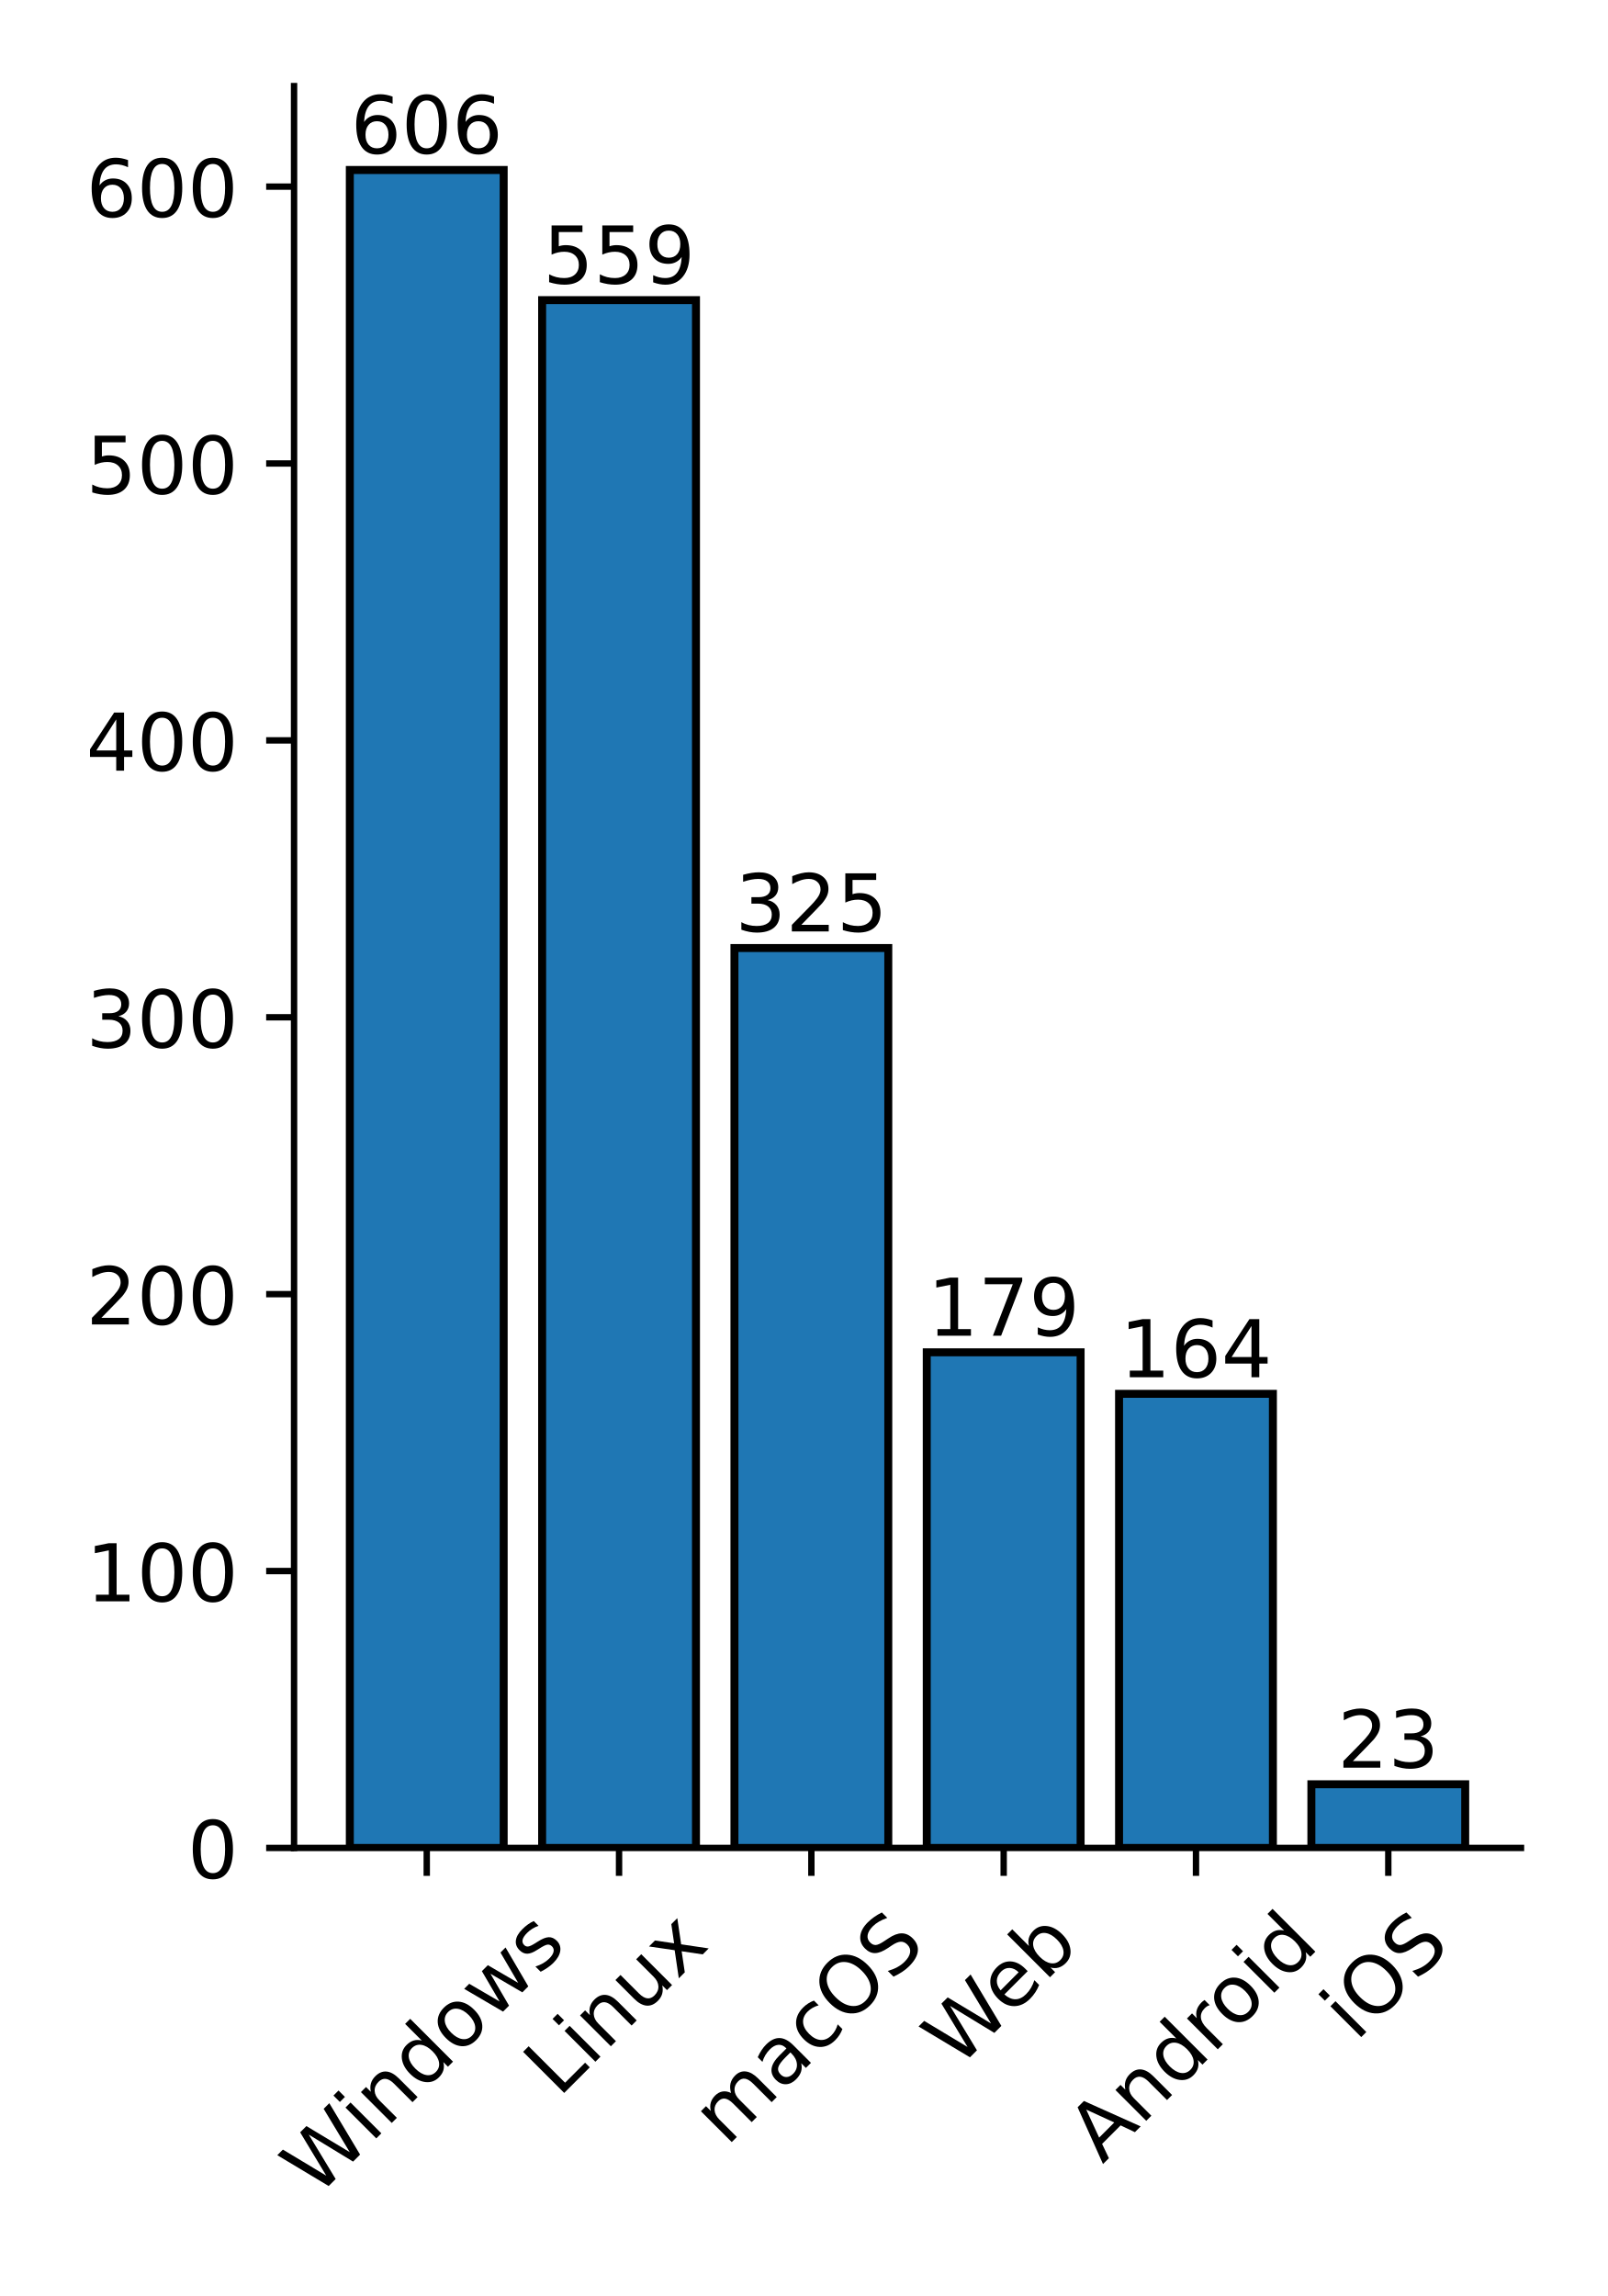
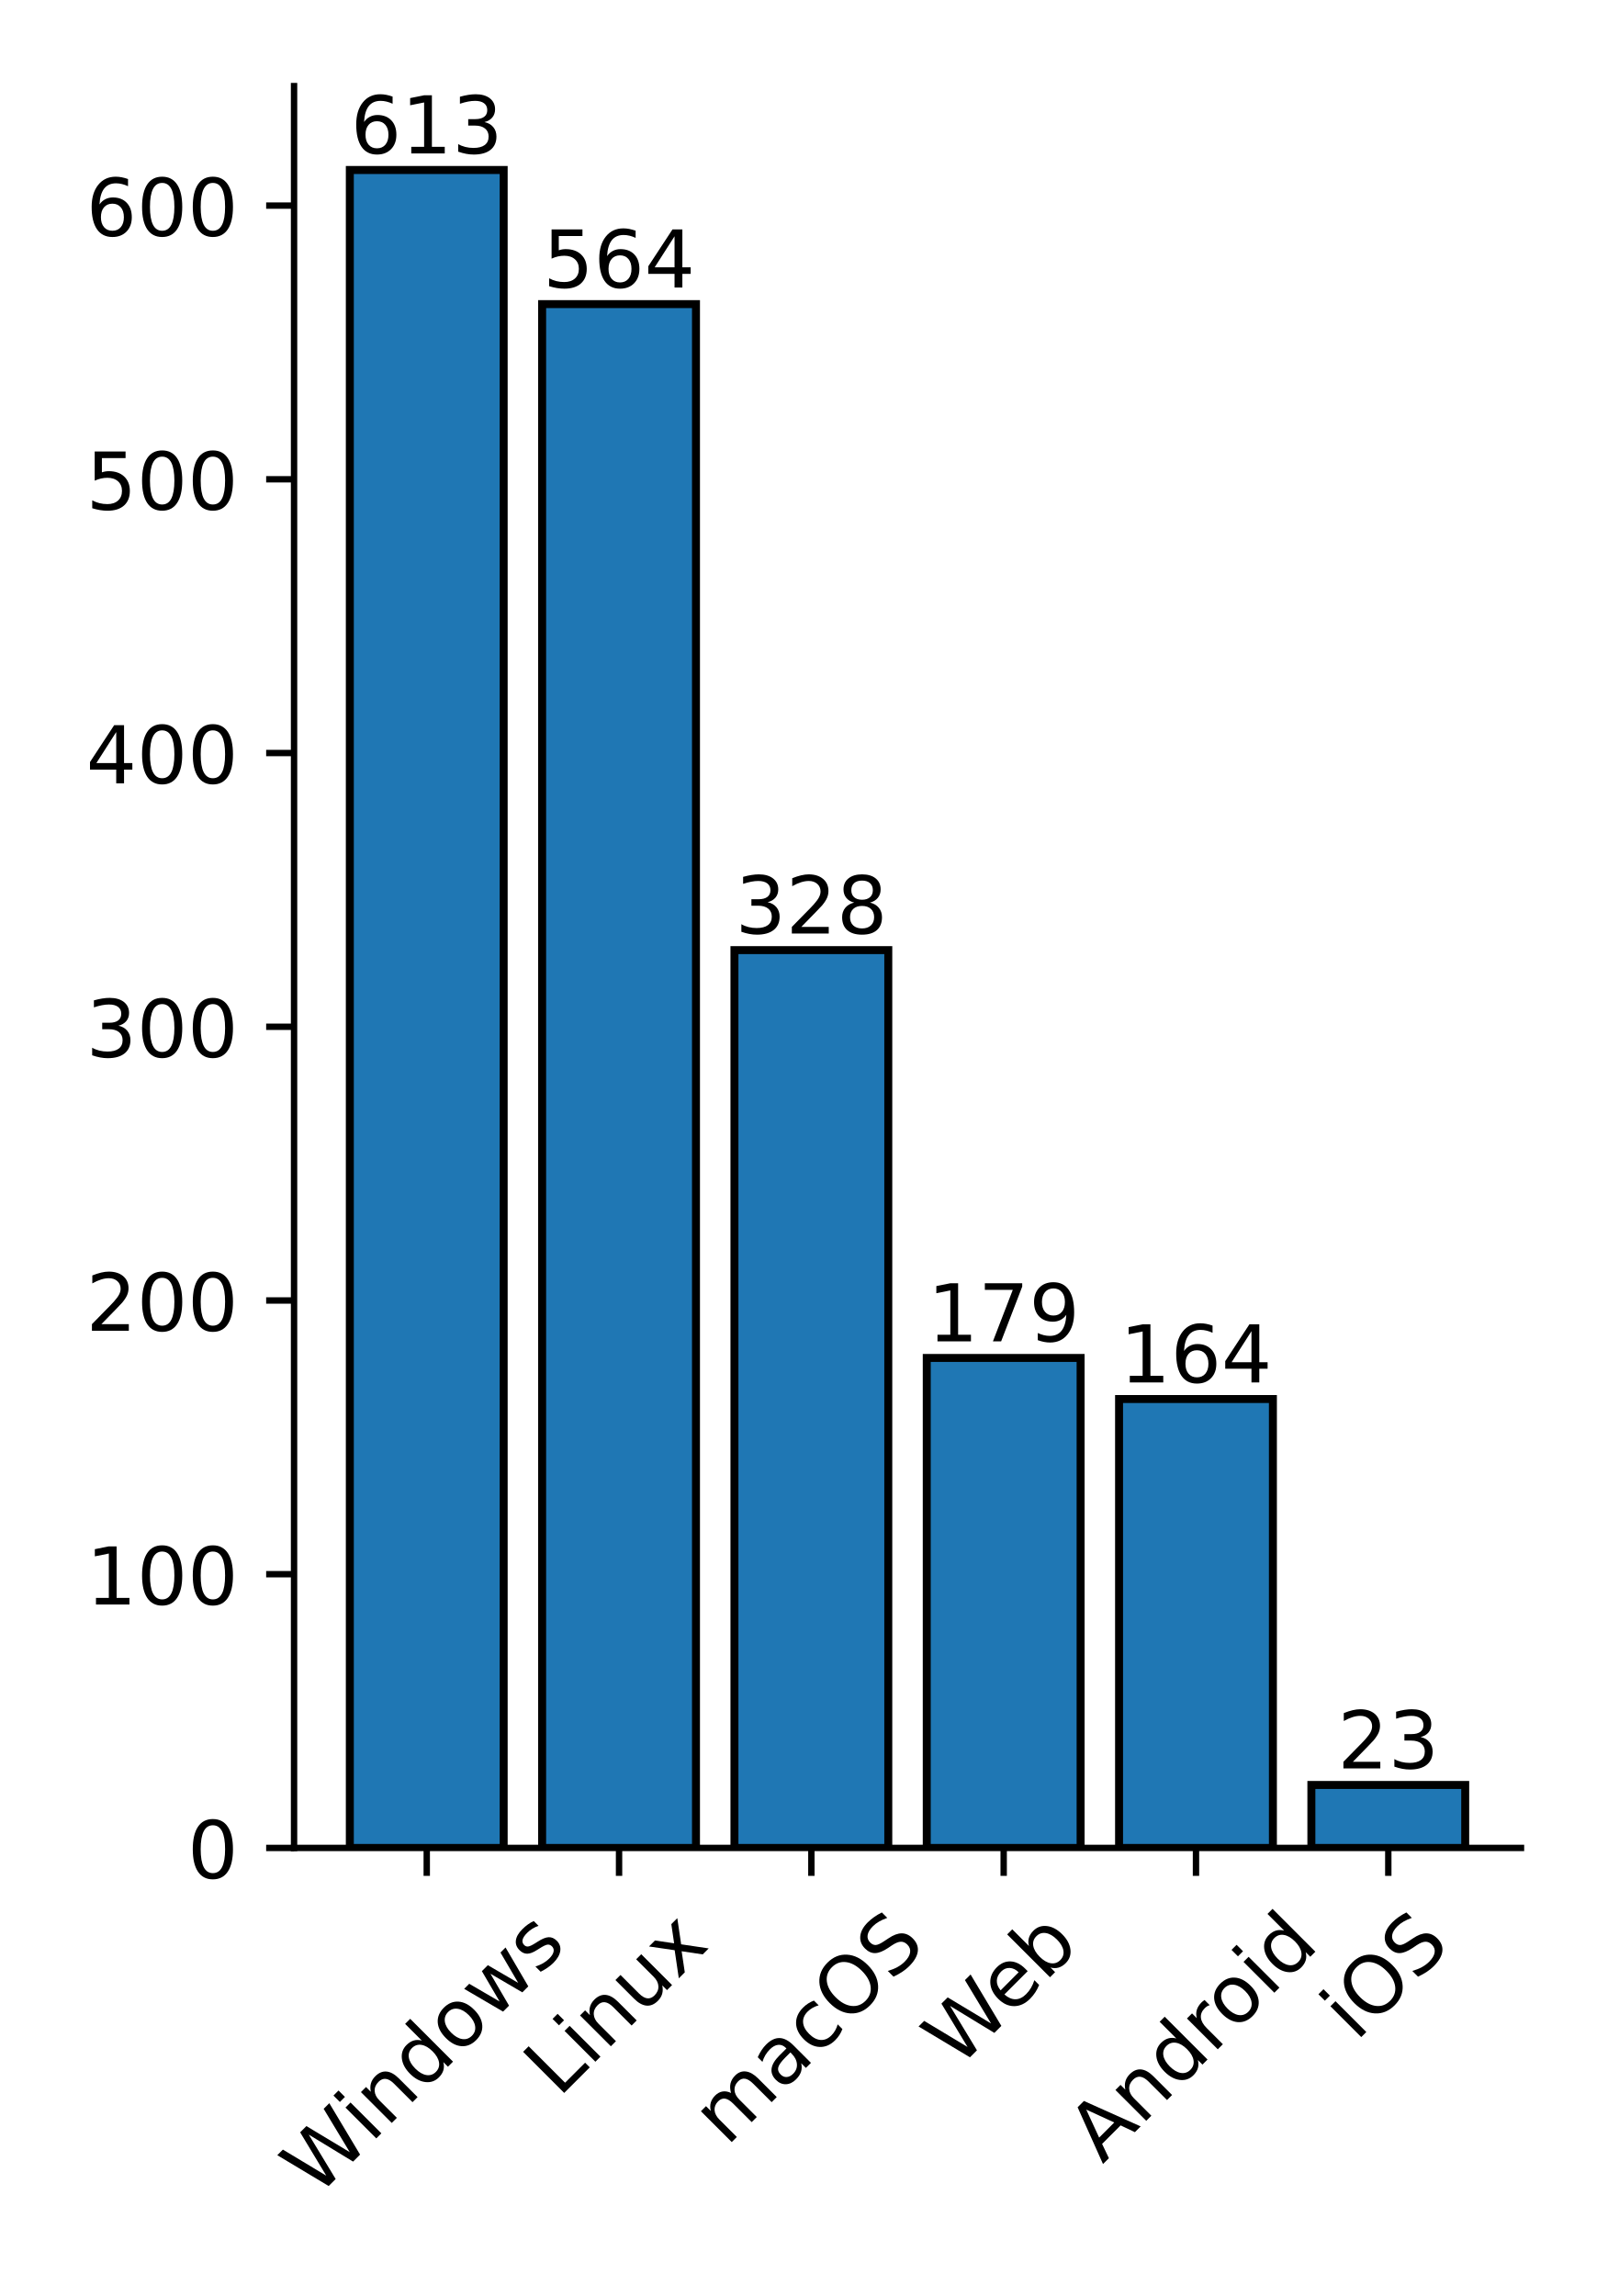
<svg xmlns="http://www.w3.org/2000/svg" xmlns:xlink="http://www.w3.org/1999/xlink" width="201.6pt" height="288pt" viewBox="0 0 201.6 288" version="1.1">
  <defs>
    <style type="text/css">*{stroke-linejoin: round; stroke-linecap: butt}</style>
  </defs>
  <g id="figure_1">
    <g id="patch_1">
      <path d="M 0 288  L 201.6 288  L 201.6 0  L 0 0  L 0 288  z " style="fill: none" />
    </g>
    <g id="axes_1">
      <g id="patch_2">
        <path d="M 36.888 231.796  L 190.8 231.796  L 190.8 10.8  L 36.888 10.8  L 36.888 231.796  z " style="fill: none" />
      </g>
      <g id="patch_3">
-         <path d="M 43.884 231.796  L 63.183 231.796  L 63.183 21.324  L 43.884 21.324  z " clip-path="url(#p83f4eef276)" style="fill: #1f77b4; stroke: #000000; stroke-linejoin: miter" />
+         <path d="M 43.884 231.796  L 63.183 231.796  L 63.183 21.324  L 43.884 21.324  z " clip-path="url(#p7be84f092a)" style="fill: #1f77b4; stroke: #000000; stroke-linejoin: miter" />
      </g>
      <g id="patch_4">
-         <path d="M 68.008 231.796  L 87.307 231.796  L 87.307 37.647  L 68.008 37.647  z " clip-path="url(#p83f4eef276)" style="fill: #1f77b4; stroke: #000000; stroke-linejoin: miter" />
+         <path d="M 68.008 231.796  L 87.307 231.796  L 87.307 38.148  L 68.008 38.148  z " clip-path="url(#p7be84f092a)" style="fill: #1f77b4; stroke: #000000; stroke-linejoin: miter" />
      </g>
      <g id="patch_5">
-         <path d="M 92.132 231.796  L 111.431 231.796  L 111.431 118.919  L 92.132 118.919  z " clip-path="url(#p83f4eef276)" style="fill: #1f77b4; stroke: #000000; stroke-linejoin: miter" />
+         <path d="M 92.132 231.796  L 111.431 231.796  L 111.431 119.178  L 92.132 119.178  z " clip-path="url(#p7be84f092a)" style="fill: #1f77b4; stroke: #000000; stroke-linejoin: miter" />
      </g>
      <g id="patch_6">
-         <path d="M 116.256 231.796  L 135.556 231.796  L 135.556 169.627  L 116.256 169.627  z " clip-path="url(#p83f4eef276)" style="fill: #1f77b4; stroke: #000000; stroke-linejoin: miter" />
+         <path d="M 116.256 231.796  L 135.556 231.796  L 135.556 170.337  L 116.256 170.337  z " clip-path="url(#p7be84f092a)" style="fill: #1f77b4; stroke: #000000; stroke-linejoin: miter" />
      </g>
      <g id="patch_7">
-         <path d="M 140.38 231.796  L 159.68 231.796  L 159.68 174.837  L 140.38 174.837  z " clip-path="url(#p83f4eef276)" style="fill: #1f77b4; stroke: #000000; stroke-linejoin: miter" />
+         <path d="M 140.38 231.796  L 159.68 231.796  L 159.68 175.487  L 140.38 175.487  z " clip-path="url(#p7be84f092a)" style="fill: #1f77b4; stroke: #000000; stroke-linejoin: miter" />
      </g>
      <g id="patch_8">
-         <path d="M 164.505 231.796  L 183.804 231.796  L 183.804 223.808  L 164.505 223.808  z " clip-path="url(#p83f4eef276)" style="fill: #1f77b4; stroke: #000000; stroke-linejoin: miter" />
+         <path d="M 164.505 231.796  L 183.804 231.796  L 183.804 223.899  L 164.505 223.899  z " clip-path="url(#p7be84f092a)" style="fill: #1f77b4; stroke: #000000; stroke-linejoin: miter" />
      </g>
      <g id="matplotlib.axis_1">
        <g id="xtick_1">
          <g id="line2d_1">
            <defs>
-               <path id="m6a6a6ec3f4" d="M 0 0  L 0 3.5  " style="stroke: #000000; stroke-width: 0.8" />
+               <path id="m3fedc0fb92" d="M 0 0  L 0 3.5  " style="stroke: #000000; stroke-width: 0.8" />
            </defs>
            <g>
-               <use xlink:href="#m6a6a6ec3f4" x="53.533" y="231.796" style="stroke: #000000; stroke-width: 0.8" />
+               <use xlink:href="#m3fedc0fb92" x="53.533" y="231.796" style="stroke: #000000; stroke-width: 0.8" />
            </g>
          </g>
          <g id="text_1">
            <g transform="translate(39.7043 275.7294) rotate(-45) scale(0.1 -0.1)">
              <defs>
                <path id="DejaVuSans-57" d="M 213 4666  L 850 4666  L 1831 722  L 2809 4666  L 3519 4666  L 4500 722  L 5478 4666  L 6119 4666  L 4947 0  L 4153 0  L 3169 4050  L 2175 0  L 1381 0  L 213 4666  z " transform="scale(0.015625)" />
                <path id="DejaVuSans-69" d="M 603 3500  L 1178 3500  L 1178 0  L 603 0  L 603 3500  z M 603 4863  L 1178 4863  L 1178 4134  L 603 4134  L 603 4863  z " transform="scale(0.015625)" />
                <path id="DejaVuSans-6e" d="M 3513 2113  L 3513 0  L 2938 0  L 2938 2094  Q 2938 2591 2744 2837  Q 2550 3084 2163 3084  Q 1697 3084 1428 2787  Q 1159 2491 1159 1978  L 1159 0  L 581 0  L 581 3500  L 1159 3500  L 1159 2956  Q 1366 3272 1645 3428  Q 1925 3584 2291 3584  Q 2894 3584 3203 3211  Q 3513 2838 3513 2113  z " transform="scale(0.015625)" />
                <path id="DejaVuSans-64" d="M 2906 2969  L 2906 4863  L 3481 4863  L 3481 0  L 2906 0  L 2906 525  Q 2725 213 2448 61  Q 2172 -91 1784 -91  Q 1150 -91 751 415  Q 353 922 353 1747  Q 353 2572 751 3078  Q 1150 3584 1784 3584  Q 2172 3584 2448 3432  Q 2725 3281 2906 2969  z M 947 1747  Q 947 1113 1208 752  Q 1469 391 1925 391  Q 2381 391 2643 752  Q 2906 1113 2906 1747  Q 2906 2381 2643 2742  Q 2381 3103 1925 3103  Q 1469 3103 1208 2742  Q 947 2381 947 1747  z " transform="scale(0.015625)" />
                <path id="DejaVuSans-6f" d="M 1959 3097  Q 1497 3097 1228 2736  Q 959 2375 959 1747  Q 959 1119 1226 758  Q 1494 397 1959 397  Q 2419 397 2687 759  Q 2956 1122 2956 1747  Q 2956 2369 2687 2733  Q 2419 3097 1959 3097  z M 1959 3584  Q 2709 3584 3137 3096  Q 3566 2609 3566 1747  Q 3566 888 3137 398  Q 2709 -91 1959 -91  Q 1206 -91 779 398  Q 353 888 353 1747  Q 353 2609 779 3096  Q 1206 3584 1959 3584  z " transform="scale(0.015625)" />
                <path id="DejaVuSans-77" d="M 269 3500  L 844 3500  L 1563 769  L 2278 3500  L 2956 3500  L 3675 769  L 4391 3500  L 4966 3500  L 4050 0  L 3372 0  L 2619 2869  L 1863 0  L 1184 0  L 269 3500  z " transform="scale(0.015625)" />
                <path id="DejaVuSans-73" d="M 2834 3397  L 2834 2853  Q 2591 2978 2328 3040  Q 2066 3103 1784 3103  Q 1356 3103 1142 2972  Q 928 2841 928 2578  Q 928 2378 1081 2264  Q 1234 2150 1697 2047  L 1894 2003  Q 2506 1872 2764 1633  Q 3022 1394 3022 966  Q 3022 478 2636 193  Q 2250 -91 1575 -91  Q 1294 -91 989 -36  Q 684 19 347 128  L 347 722  Q 666 556 975 473  Q 1284 391 1588 391  Q 1994 391 2212 530  Q 2431 669 2431 922  Q 2431 1156 2273 1281  Q 2116 1406 1581 1522  L 1381 1569  Q 847 1681 609 1914  Q 372 2147 372 2553  Q 372 3047 722 3315  Q 1072 3584 1716 3584  Q 2034 3584 2315 3537  Q 2597 3491 2834 3397  z " transform="scale(0.015625)" />
              </defs>
              <use xlink:href="#DejaVuSans-57" />
              <use xlink:href="#DejaVuSans-69" x="96.627" />
              <use xlink:href="#DejaVuSans-6e" x="124.41" />
              <use xlink:href="#DejaVuSans-64" x="187.789" />
              <use xlink:href="#DejaVuSans-6f" x="251.266" />
              <use xlink:href="#DejaVuSans-77" x="312.447" />
              <use xlink:href="#DejaVuSans-73" x="394.234" />
            </g>
          </g>
        </g>
        <g id="xtick_2">
          <g id="line2d_2">
            <g>
-               <use xlink:href="#m6a6a6ec3f4" x="77.657" y="231.796" style="stroke: #000000; stroke-width: 0.8" />
+               <use xlink:href="#m3fedc0fb92" x="77.657" y="231.796" style="stroke: #000000; stroke-width: 0.8" />
            </g>
          </g>
          <g id="text_2">
            <g transform="translate(70.08254 263.2214) rotate(-45) scale(0.1 -0.1)">
              <defs>
                <path id="DejaVuSans-4c" d="M 628 4666  L 1259 4666  L 1259 531  L 3531 531  L 3531 0  L 628 0  L 628 4666  z " transform="scale(0.015625)" />
                <path id="DejaVuSans-75" d="M 544 1381  L 544 3500  L 1119 3500  L 1119 1403  Q 1119 906 1312 657  Q 1506 409 1894 409  Q 2359 409 2629 706  Q 2900 1003 2900 1516  L 2900 3500  L 3475 3500  L 3475 0  L 2900 0  L 2900 538  Q 2691 219 2414 64  Q 2138 -91 1772 -91  Q 1169 -91 856 284  Q 544 659 544 1381  z M 1991 3584  L 1991 3584  z " transform="scale(0.015625)" />
                <path id="DejaVuSans-78" d="M 3513 3500  L 2247 1797  L 3578 0  L 2900 0  L 1881 1375  L 863 0  L 184 0  L 1544 1831  L 300 3500  L 978 3500  L 1906 2253  L 2834 3500  L 3513 3500  z " transform="scale(0.015625)" />
              </defs>
              <use xlink:href="#DejaVuSans-4c" />
              <use xlink:href="#DejaVuSans-69" x="55.713" />
              <use xlink:href="#DejaVuSans-6e" x="83.496" />
              <use xlink:href="#DejaVuSans-75" x="146.875" />
              <use xlink:href="#DejaVuSans-78" x="210.254" />
            </g>
          </g>
        </g>
        <g id="xtick_3">
          <g id="line2d_3">
            <g>
-               <use xlink:href="#m6a6a6ec3f4" x="101.782" y="231.796" style="stroke: #000000; stroke-width: 0.8" />
+               <use xlink:href="#m3fedc0fb92" x="101.782" y="231.796" style="stroke: #000000; stroke-width: 0.8" />
            </g>
          </g>
          <g id="text_3">
            <g transform="translate(91.15073 269.3334) rotate(-45) scale(0.1 -0.1)">
              <defs>
                <path id="DejaVuSans-6d" d="M 3328 2828  Q 3544 3216 3844 3400  Q 4144 3584 4550 3584  Q 5097 3584 5394 3201  Q 5691 2819 5691 2113  L 5691 0  L 5113 0  L 5113 2094  Q 5113 2597 4934 2840  Q 4756 3084 4391 3084  Q 3944 3084 3684 2787  Q 3425 2491 3425 1978  L 3425 0  L 2847 0  L 2847 2094  Q 2847 2600 2669 2842  Q 2491 3084 2119 3084  Q 1678 3084 1418 2786  Q 1159 2488 1159 1978  L 1159 0  L 581 0  L 581 3500  L 1159 3500  L 1159 2956  Q 1356 3278 1631 3431  Q 1906 3584 2284 3584  Q 2666 3584 2933 3390  Q 3200 3197 3328 2828  z " transform="scale(0.015625)" />
                <path id="DejaVuSans-61" d="M 2194 1759  Q 1497 1759 1228 1600  Q 959 1441 959 1056  Q 959 750 1161 570  Q 1363 391 1709 391  Q 2188 391 2477 730  Q 2766 1069 2766 1631  L 2766 1759  L 2194 1759  z M 3341 1997  L 3341 0  L 2766 0  L 2766 531  Q 2569 213 2275 61  Q 1981 -91 1556 -91  Q 1019 -91 701 211  Q 384 513 384 1019  Q 384 1609 779 1909  Q 1175 2209 1959 2209  L 2766 2209  L 2766 2266  Q 2766 2663 2505 2880  Q 2244 3097 1772 3097  Q 1472 3097 1187 3025  Q 903 2953 641 2809  L 641 3341  Q 956 3463 1253 3523  Q 1550 3584 1831 3584  Q 2591 3584 2966 3190  Q 3341 2797 3341 1997  z " transform="scale(0.015625)" />
                <path id="DejaVuSans-63" d="M 3122 3366  L 3122 2828  Q 2878 2963 2633 3030  Q 2388 3097 2138 3097  Q 1578 3097 1268 2742  Q 959 2388 959 1747  Q 959 1106 1268 751  Q 1578 397 2138 397  Q 2388 397 2633 464  Q 2878 531 3122 666  L 3122 134  Q 2881 22 2623 -34  Q 2366 -91 2075 -91  Q 1284 -91 818 406  Q 353 903 353 1747  Q 353 2603 823 3093  Q 1294 3584 2113 3584  Q 2378 3584 2631 3529  Q 2884 3475 3122 3366  z " transform="scale(0.015625)" />
                <path id="DejaVuSans-4f" d="M 2522 4238  Q 1834 4238 1429 3725  Q 1025 3213 1025 2328  Q 1025 1447 1429 934  Q 1834 422 2522 422  Q 3209 422 3611 934  Q 4013 1447 4013 2328  Q 4013 3213 3611 3725  Q 3209 4238 2522 4238  z M 2522 4750  Q 3503 4750 4090 4092  Q 4678 3434 4678 2328  Q 4678 1225 4090 567  Q 3503 -91 2522 -91  Q 1538 -91 948 565  Q 359 1222 359 2328  Q 359 3434 948 4092  Q 1538 4750 2522 4750  z " transform="scale(0.015625)" />
                <path id="DejaVuSans-53" d="M 3425 4513  L 3425 3897  Q 3066 4069 2747 4153  Q 2428 4238 2131 4238  Q 1616 4238 1336 4038  Q 1056 3838 1056 3469  Q 1056 3159 1242 3001  Q 1428 2844 1947 2747  L 2328 2669  Q 3034 2534 3370 2195  Q 3706 1856 3706 1288  Q 3706 609 3251 259  Q 2797 -91 1919 -91  Q 1588 -91 1214 -16  Q 841 59 441 206  L 441 856  Q 825 641 1194 531  Q 1563 422 1919 422  Q 2459 422 2753 634  Q 3047 847 3047 1241  Q 3047 1584 2836 1778  Q 2625 1972 2144 2069  L 1759 2144  Q 1053 2284 737 2584  Q 422 2884 422 3419  Q 422 4038 858 4394  Q 1294 4750 2059 4750  Q 2388 4750 2728 4690  Q 3069 4631 3425 4513  z " transform="scale(0.015625)" />
              </defs>
              <use xlink:href="#DejaVuSans-6d" />
              <use xlink:href="#DejaVuSans-61" x="97.412" />
              <use xlink:href="#DejaVuSans-63" x="158.691" />
              <use xlink:href="#DejaVuSans-4f" x="213.672" />
              <use xlink:href="#DejaVuSans-53" x="292.383" />
            </g>
          </g>
        </g>
        <g id="xtick_4">
          <g id="line2d_4">
            <g>
-               <use xlink:href="#m6a6a6ec3f4" x="125.906" y="231.796" style="stroke: #000000; stroke-width: 0.8" />
+               <use xlink:href="#m3fedc0fb92" x="125.906" y="231.796" style="stroke: #000000; stroke-width: 0.8" />
            </g>
          </g>
          <g id="text_4">
            <g transform="translate(120.149 259.5853) rotate(-45) scale(0.1 -0.1)">
              <defs>
                <path id="DejaVuSans-65" d="M 3597 1894  L 3597 1613  L 953 1613  Q 991 1019 1311 708  Q 1631 397 2203 397  Q 2534 397 2845 478  Q 3156 559 3463 722  L 3463 178  Q 3153 47 2828 -22  Q 2503 -91 2169 -91  Q 1331 -91 842 396  Q 353 884 353 1716  Q 353 2575 817 3079  Q 1281 3584 2069 3584  Q 2775 3584 3186 3129  Q 3597 2675 3597 1894  z M 3022 2063  Q 3016 2534 2758 2815  Q 2500 3097 2075 3097  Q 1594 3097 1305 2825  Q 1016 2553 972 2059  L 3022 2063  z " transform="scale(0.015625)" />
                <path id="DejaVuSans-62" d="M 3116 1747  Q 3116 2381 2855 2742  Q 2594 3103 2138 3103  Q 1681 3103 1420 2742  Q 1159 2381 1159 1747  Q 1159 1113 1420 752  Q 1681 391 2138 391  Q 2594 391 2855 752  Q 3116 1113 3116 1747  z M 1159 2969  Q 1341 3281 1617 3432  Q 1894 3584 2278 3584  Q 2916 3584 3314 3078  Q 3713 2572 3713 1747  Q 3713 922 3314 415  Q 2916 -91 2278 -91  Q 1894 -91 1617 61  Q 1341 213 1159 525  L 1159 0  L 581 0  L 581 4863  L 1159 4863  L 1159 2969  z " transform="scale(0.015625)" />
              </defs>
              <use xlink:href="#DejaVuSans-57" />
              <use xlink:href="#DejaVuSans-65" x="93.002" />
              <use xlink:href="#DejaVuSans-62" x="154.525" />
            </g>
          </g>
        </g>
        <g id="xtick_5">
          <g id="line2d_5">
            <g>
-               <use xlink:href="#m6a6a6ec3f4" x="150.03" y="231.796" style="stroke: #000000; stroke-width: 0.8" />
+               <use xlink:href="#m3fedc0fb92" x="150.03" y="231.796" style="stroke: #000000; stroke-width: 0.8" />
            </g>
          </g>
          <g id="text_5">
            <g transform="translate(138.3136 271.5045) rotate(-45) scale(0.1 -0.1)">
              <defs>
                <path id="DejaVuSans-41" d="M 2188 4044  L 1331 1722  L 3047 1722  L 2188 4044  z M 1831 4666  L 2547 4666  L 4325 0  L 3669 0  L 3244 1197  L 1141 1197  L 716 0  L 50 0  L 1831 4666  z " transform="scale(0.015625)" />
                <path id="DejaVuSans-72" d="M 2631 2963  Q 2534 3019 2420 3045  Q 2306 3072 2169 3072  Q 1681 3072 1420 2755  Q 1159 2438 1159 1844  L 1159 0  L 581 0  L 581 3500  L 1159 3500  L 1159 2956  Q 1341 3275 1631 3429  Q 1922 3584 2338 3584  Q 2397 3584 2469 3576  Q 2541 3569 2628 3553  L 2631 2963  z " transform="scale(0.015625)" />
              </defs>
              <use xlink:href="#DejaVuSans-41" />
              <use xlink:href="#DejaVuSans-6e" x="68.408" />
              <use xlink:href="#DejaVuSans-64" x="131.787" />
              <use xlink:href="#DejaVuSans-72" x="195.264" />
              <use xlink:href="#DejaVuSans-6f" x="234.127" />
              <use xlink:href="#DejaVuSans-69" x="295.309" />
              <use xlink:href="#DejaVuSans-64" x="323.092" />
            </g>
          </g>
        </g>
        <g id="xtick_6">
          <g id="line2d_6">
            <g>
-               <use xlink:href="#m6a6a6ec3f4" x="174.154" y="231.796" style="stroke: #000000; stroke-width: 0.8" />
+               <use xlink:href="#m3fedc0fb92" x="174.154" y="231.796" style="stroke: #000000; stroke-width: 0.8" />
            </g>
          </g>
          <g id="text_6">
            <g transform="translate(170.0956 256.189) rotate(-45) scale(0.1 -0.1)">
              <use xlink:href="#DejaVuSans-69" />
              <use xlink:href="#DejaVuSans-4f" x="27.783" />
              <use xlink:href="#DejaVuSans-53" x="106.494" />
            </g>
          </g>
        </g>
      </g>
      <g id="matplotlib.axis_2">
        <g id="ytick_1">
          <g id="line2d_7">
            <defs>
-               <path id="mba268a6d3a" d="M 0 0  L -3.5 0  " style="stroke: #000000; stroke-width: 0.8" />
+               <path id="m685e55234a" d="M 0 0  L -3.5 0  " style="stroke: #000000; stroke-width: 0.8" />
            </defs>
            <g>
-               <use xlink:href="#mba268a6d3a" x="36.888" y="231.796" style="stroke: #000000; stroke-width: 0.8" />
+               <use xlink:href="#m685e55234a" x="36.888" y="231.796" style="stroke: #000000; stroke-width: 0.8" />
            </g>
          </g>
          <g id="text_7">
            <g transform="translate(23.525 235.5956) scale(0.1 -0.1)">
              <defs>
                <path id="DejaVuSans-30" d="M 2034 4250  Q 1547 4250 1301 3770  Q 1056 3291 1056 2328  Q 1056 1369 1301 889  Q 1547 409 2034 409  Q 2525 409 2770 889  Q 3016 1369 3016 2328  Q 3016 3291 2770 3770  Q 2525 4250 2034 4250  z M 2034 4750  Q 2819 4750 3233 4129  Q 3647 3509 3647 2328  Q 3647 1150 3233 529  Q 2819 -91 2034 -91  Q 1250 -91 836 529  Q 422 1150 422 2328  Q 422 3509 836 4129  Q 1250 4750 2034 4750  z " transform="scale(0.015625)" />
              </defs>
              <use xlink:href="#DejaVuSans-30" />
            </g>
          </g>
        </g>
        <g id="ytick_2">
          <g id="line2d_8">
            <g>
-               <use xlink:href="#mba268a6d3a" x="36.888" y="197.065" style="stroke: #000000; stroke-width: 0.8" />
+               <use xlink:href="#m685e55234a" x="36.888" y="197.462" style="stroke: #000000; stroke-width: 0.8" />
            </g>
          </g>
          <g id="text_8">
-             <g transform="translate(10.8 200.8641) scale(0.1 -0.1)">
+             <g transform="translate(10.8 201.2607) scale(0.1 -0.1)">
              <defs>
                <path id="DejaVuSans-31" d="M 794 531  L 1825 531  L 1825 4091  L 703 3866  L 703 4441  L 1819 4666  L 2450 4666  L 2450 531  L 3481 531  L 3481 0  L 794 0  L 794 531  z " transform="scale(0.015625)" />
              </defs>
              <use xlink:href="#DejaVuSans-31" />
              <use xlink:href="#DejaVuSans-30" x="63.623" />
              <use xlink:href="#DejaVuSans-30" x="127.246" />
            </g>
          </g>
        </g>
        <g id="ytick_3">
          <g id="line2d_9">
            <g>
-               <use xlink:href="#mba268a6d3a" x="36.888" y="162.333" style="stroke: #000000; stroke-width: 0.8" />
+               <use xlink:href="#m685e55234a" x="36.888" y="163.127" style="stroke: #000000; stroke-width: 0.8" />
            </g>
          </g>
          <g id="text_9">
-             <g transform="translate(10.8 166.1326) scale(0.1 -0.1)">
+             <g transform="translate(10.8 166.9259) scale(0.1 -0.1)">
              <defs>
                <path id="DejaVuSans-32" d="M 1228 531  L 3431 531  L 3431 0  L 469 0  L 469 531  Q 828 903 1448 1529  Q 2069 2156 2228 2338  Q 2531 2678 2651 2914  Q 2772 3150 2772 3378  Q 2772 3750 2511 3984  Q 2250 4219 1831 4219  Q 1534 4219 1204 4116  Q 875 4013 500 3803  L 500 4441  Q 881 4594 1212 4672  Q 1544 4750 1819 4750  Q 2544 4750 2975 4387  Q 3406 4025 3406 3419  Q 3406 3131 3298 2873  Q 3191 2616 2906 2266  Q 2828 2175 2409 1742  Q 1991 1309 1228 531  z " transform="scale(0.015625)" />
              </defs>
              <use xlink:href="#DejaVuSans-32" />
              <use xlink:href="#DejaVuSans-30" x="63.623" />
              <use xlink:href="#DejaVuSans-30" x="127.246" />
            </g>
          </g>
        </g>
        <g id="ytick_4">
          <g id="line2d_10">
            <g>
-               <use xlink:href="#mba268a6d3a" x="36.888" y="127.602" style="stroke: #000000; stroke-width: 0.8" />
+               <use xlink:href="#m685e55234a" x="36.888" y="128.792" style="stroke: #000000; stroke-width: 0.8" />
            </g>
          </g>
          <g id="text_10">
-             <g transform="translate(10.8 131.4012) scale(0.1 -0.1)">
+             <g transform="translate(10.8 132.591) scale(0.1 -0.1)">
              <defs>
                <path id="DejaVuSans-33" d="M 2597 2516  Q 3050 2419 3304 2112  Q 3559 1806 3559 1356  Q 3559 666 3084 287  Q 2609 -91 1734 -91  Q 1441 -91 1130 -33  Q 819 25 488 141  L 488 750  Q 750 597 1062 519  Q 1375 441 1716 441  Q 2309 441 2620 675  Q 2931 909 2931 1356  Q 2931 1769 2642 2001  Q 2353 2234 1838 2234  L 1294 2234  L 1294 2753  L 1863 2753  Q 2328 2753 2575 2939  Q 2822 3125 2822 3475  Q 2822 3834 2567 4026  Q 2313 4219 1838 4219  Q 1578 4219 1281 4162  Q 984 4106 628 3988  L 628 4550  Q 988 4650 1302 4700  Q 1616 4750 1894 4750  Q 2613 4750 3031 4423  Q 3450 4097 3450 3541  Q 3450 3153 3228 2886  Q 3006 2619 2597 2516  z " transform="scale(0.015625)" />
              </defs>
              <use xlink:href="#DejaVuSans-33" />
              <use xlink:href="#DejaVuSans-30" x="63.623" />
              <use xlink:href="#DejaVuSans-30" x="127.246" />
            </g>
          </g>
        </g>
        <g id="ytick_5">
          <g id="line2d_11">
            <g>
-               <use xlink:href="#mba268a6d3a" x="36.888" y="92.87" style="stroke: #000000; stroke-width: 0.8" />
+               <use xlink:href="#m685e55234a" x="36.888" y="94.457" style="stroke: #000000; stroke-width: 0.8" />
            </g>
          </g>
          <g id="text_11">
-             <g transform="translate(10.8 96.66969) scale(0.1 -0.1)">
+             <g transform="translate(10.8 98.25612) scale(0.1 -0.1)">
              <defs>
                <path id="DejaVuSans-34" d="M 2419 4116  L 825 1625  L 2419 1625  L 2419 4116  z M 2253 4666  L 3047 4666  L 3047 1625  L 3713 1625  L 3713 1100  L 3047 1100  L 3047 0  L 2419 0  L 2419 1100  L 313 1100  L 313 1709  L 2253 4666  z " transform="scale(0.015625)" />
              </defs>
              <use xlink:href="#DejaVuSans-34" />
              <use xlink:href="#DejaVuSans-30" x="63.623" />
              <use xlink:href="#DejaVuSans-30" x="127.246" />
            </g>
          </g>
        </g>
        <g id="ytick_6">
          <g id="line2d_12">
            <g>
-               <use xlink:href="#mba268a6d3a" x="36.888" y="58.139" style="stroke: #000000; stroke-width: 0.8" />
+               <use xlink:href="#m685e55234a" x="36.888" y="60.122" style="stroke: #000000; stroke-width: 0.8" />
            </g>
          </g>
          <g id="text_12">
-             <g transform="translate(10.8 61.93822) scale(0.1 -0.1)">
+             <g transform="translate(10.8 63.92125) scale(0.1 -0.1)">
              <defs>
                <path id="DejaVuSans-35" d="M 691 4666  L 3169 4666  L 3169 4134  L 1269 4134  L 1269 2991  Q 1406 3038 1543 3061  Q 1681 3084 1819 3084  Q 2600 3084 3056 2656  Q 3513 2228 3513 1497  Q 3513 744 3044 326  Q 2575 -91 1722 -91  Q 1428 -91 1123 -41  Q 819 9 494 109  L 494 744  Q 775 591 1075 516  Q 1375 441 1709 441  Q 2250 441 2565 725  Q 2881 1009 2881 1497  Q 2881 1984 2565 2268  Q 2250 2553 1709 2553  Q 1456 2553 1204 2497  Q 953 2441 691 2322  L 691 4666  z " transform="scale(0.015625)" />
              </defs>
              <use xlink:href="#DejaVuSans-35" />
              <use xlink:href="#DejaVuSans-30" x="63.623" />
              <use xlink:href="#DejaVuSans-30" x="127.246" />
            </g>
          </g>
        </g>
        <g id="ytick_7">
          <g id="line2d_13">
            <g>
-               <use xlink:href="#mba268a6d3a" x="36.888" y="23.408" style="stroke: #000000; stroke-width: 0.8" />
+               <use xlink:href="#m685e55234a" x="36.888" y="25.787" style="stroke: #000000; stroke-width: 0.8" />
            </g>
          </g>
          <g id="text_13">
-             <g transform="translate(10.8 27.20674) scale(0.1 -0.1)">
+             <g transform="translate(10.8 29.58639) scale(0.1 -0.1)">
              <defs>
                <path id="DejaVuSans-36" d="M 2113 2584  Q 1688 2584 1439 2293  Q 1191 2003 1191 1497  Q 1191 994 1439 701  Q 1688 409 2113 409  Q 2538 409 2786 701  Q 3034 994 3034 1497  Q 3034 2003 2786 2293  Q 2538 2584 2113 2584  z M 3366 4563  L 3366 3988  Q 3128 4100 2886 4159  Q 2644 4219 2406 4219  Q 1781 4219 1451 3797  Q 1122 3375 1075 2522  Q 1259 2794 1537 2939  Q 1816 3084 2150 3084  Q 2853 3084 3261 2657  Q 3669 2231 3669 1497  Q 3669 778 3244 343  Q 2819 -91 2113 -91  Q 1303 -91 875 529  Q 447 1150 447 2328  Q 447 3434 972 4092  Q 1497 4750 2381 4750  Q 2619 4750 2861 4703  Q 3103 4656 3366 4563  z " transform="scale(0.015625)" />
              </defs>
              <use xlink:href="#DejaVuSans-36" />
              <use xlink:href="#DejaVuSans-30" x="63.623" />
              <use xlink:href="#DejaVuSans-30" x="127.246" />
            </g>
          </g>
        </g>
      </g>
      <g id="patch_9">
        <path d="M 36.888 231.796  L 36.888 10.8  " style="fill: none; stroke: #000000; stroke-width: 0.8; stroke-linejoin: miter; stroke-linecap: square" />
      </g>
      <g id="patch_10">
        <path d="M 36.888 231.796  L 190.8 231.796  " style="fill: none; stroke: #000000; stroke-width: 0.8; stroke-linejoin: miter; stroke-linecap: square" />
      </g>
      <g id="text_14">
        <g transform="translate(43.98946 19.24395) scale(0.1 -0.1)">
          <use xlink:href="#DejaVuSans-36" />
-           <use xlink:href="#DejaVuSans-30" x="63.623" />
-           <use xlink:href="#DejaVuSans-36" x="127.246" />
+           <use xlink:href="#DejaVuSans-31" x="63.623" />
+           <use xlink:href="#DejaVuSans-33" x="127.246" />
        </g>
      </g>
      <g id="text_15">
-         <g transform="translate(68.11368 35.56774) scale(0.1 -0.1)">
+         <g transform="translate(68.11368 36.06803) scale(0.1 -0.1)">
+           <use xlink:href="#DejaVuSans-35" />
+           <use xlink:href="#DejaVuSans-36" x="63.623" />
+           <use xlink:href="#DejaVuSans-34" x="127.246" />
+         </g>
+       </g>
+       <g id="text_16">
+         <g transform="translate(92.23789 117.0983) scale(0.1 -0.1)">
          <defs>
-             <path id="DejaVuSans-39" d="M 703 97  L 703 672  Q 941 559 1184 500  Q 1428 441 1663 441  Q 2288 441 2617 861  Q 2947 1281 2994 2138  Q 2813 1869 2534 1725  Q 2256 1581 1919 1581  Q 1219 1581 811 2004  Q 403 2428 403 3163  Q 403 3881 828 4315  Q 1253 4750 1959 4750  Q 2769 4750 3195 4129  Q 3622 3509 3622 2328  Q 3622 1225 3098 567  Q 2575 -91 1691 -91  Q 1453 -91 1209 -44  Q 966 3 703 97  z M 1959 2075  Q 2384 2075 2632 2365  Q 2881 2656 2881 3163  Q 2881 3666 2632 3958  Q 2384 4250 1959 4250  Q 1534 4250 1286 3958  Q 1038 3666 1038 3163  Q 1038 2656 1286 2365  Q 1534 2075 1959 2075  z " transform="scale(0.015625)" />
+             <path id="DejaVuSans-38" d="M 2034 2216  Q 1584 2216 1326 1975  Q 1069 1734 1069 1313  Q 1069 891 1326 650  Q 1584 409 2034 409  Q 2484 409 2743 651  Q 3003 894 3003 1313  Q 3003 1734 2745 1975  Q 2488 2216 2034 2216  z M 1403 2484  Q 997 2584 770 2862  Q 544 3141 544 3541  Q 544 4100 942 4425  Q 1341 4750 2034 4750  Q 2731 4750 3128 4425  Q 3525 4100 3525 3541  Q 3525 3141 3298 2862  Q 3072 2584 2669 2484  Q 3125 2378 3379 2068  Q 3634 1759 3634 1313  Q 3634 634 3220 271  Q 2806 -91 2034 -91  Q 1263 -91 848 271  Q 434 634 434 1313  Q 434 1759 690 2068  Q 947 2378 1403 2484  z M 1172 3481  Q 1172 3119 1398 2916  Q 1625 2713 2034 2713  Q 2441 2713 2670 2916  Q 2900 3119 2900 3481  Q 2900 3844 2670 4047  Q 2441 4250 2034 4250  Q 1625 4250 1398 4047  Q 1172 3844 1172 3481  z " transform="scale(0.015625)" />
          </defs>
-           <use xlink:href="#DejaVuSans-35" />
-           <use xlink:href="#DejaVuSans-35" x="63.623" />
-           <use xlink:href="#DejaVuSans-39" x="127.246" />
-         </g>
-       </g>
-       <g id="text_16">
-         <g transform="translate(92.23789 116.8394) scale(0.1 -0.1)">
          <use xlink:href="#DejaVuSans-33" />
          <use xlink:href="#DejaVuSans-32" x="63.623" />
-           <use xlink:href="#DejaVuSans-35" x="127.246" />
+           <use xlink:href="#DejaVuSans-38" x="127.246" />
        </g>
      </g>
      <g id="text_17">
-         <g transform="translate(116.3621 167.5473) scale(0.1 -0.1)">
+         <g transform="translate(116.3621 168.2573) scale(0.1 -0.1)">
          <defs>
            <path id="DejaVuSans-37" d="M 525 4666  L 3525 4666  L 3525 4397  L 1831 0  L 1172 0  L 2766 4134  L 525 4134  L 525 4666  z " transform="scale(0.015625)" />
+             <path id="DejaVuSans-39" d="M 703 97  L 703 672  Q 941 559 1184 500  Q 1428 441 1663 441  Q 2288 441 2617 861  Q 2947 1281 2994 2138  Q 2813 1869 2534 1725  Q 2256 1581 1919 1581  Q 1219 1581 811 2004  Q 403 2428 403 3163  Q 403 3881 828 4315  Q 1253 4750 1959 4750  Q 2769 4750 3195 4129  Q 3622 3509 3622 2328  Q 3622 1225 3098 567  Q 2575 -91 1691 -91  Q 1453 -91 1209 -44  Q 966 3 703 97  z M 1959 2075  Q 2384 2075 2632 2365  Q 2881 2656 2881 3163  Q 2881 3666 2632 3958  Q 2384 4250 1959 4250  Q 1534 4250 1286 3958  Q 1038 3666 1038 3163  Q 1038 2656 1286 2365  Q 1534 2075 1959 2075  z " transform="scale(0.015625)" />
          </defs>
          <use xlink:href="#DejaVuSans-31" />
          <use xlink:href="#DejaVuSans-37" x="63.623" />
          <use xlink:href="#DejaVuSans-39" x="127.246" />
        </g>
      </g>
      <g id="text_18">
-         <g transform="translate(140.4863 172.7571) scale(0.1 -0.1)">
+         <g transform="translate(140.4863 173.4075) scale(0.1 -0.1)">
          <use xlink:href="#DejaVuSans-31" />
          <use xlink:href="#DejaVuSans-36" x="63.623" />
          <use xlink:href="#DejaVuSans-34" x="127.246" />
        </g>
      </g>
      <g id="text_19">
-         <g transform="translate(167.7918 221.7284) scale(0.1 -0.1)">
+         <g transform="translate(167.7918 221.8197) scale(0.1 -0.1)">
          <use xlink:href="#DejaVuSans-32" />
          <use xlink:href="#DejaVuSans-33" x="63.623" />
        </g>
      </g>
    </g>
  </g>
  <defs>
-     <clipPath id="p83f4eef276">
+     <clipPath id="p7be84f092a">
      <rect x="36.888" y="10.8" width="153.912" height="220.996" />
    </clipPath>
  </defs>
</svg>
